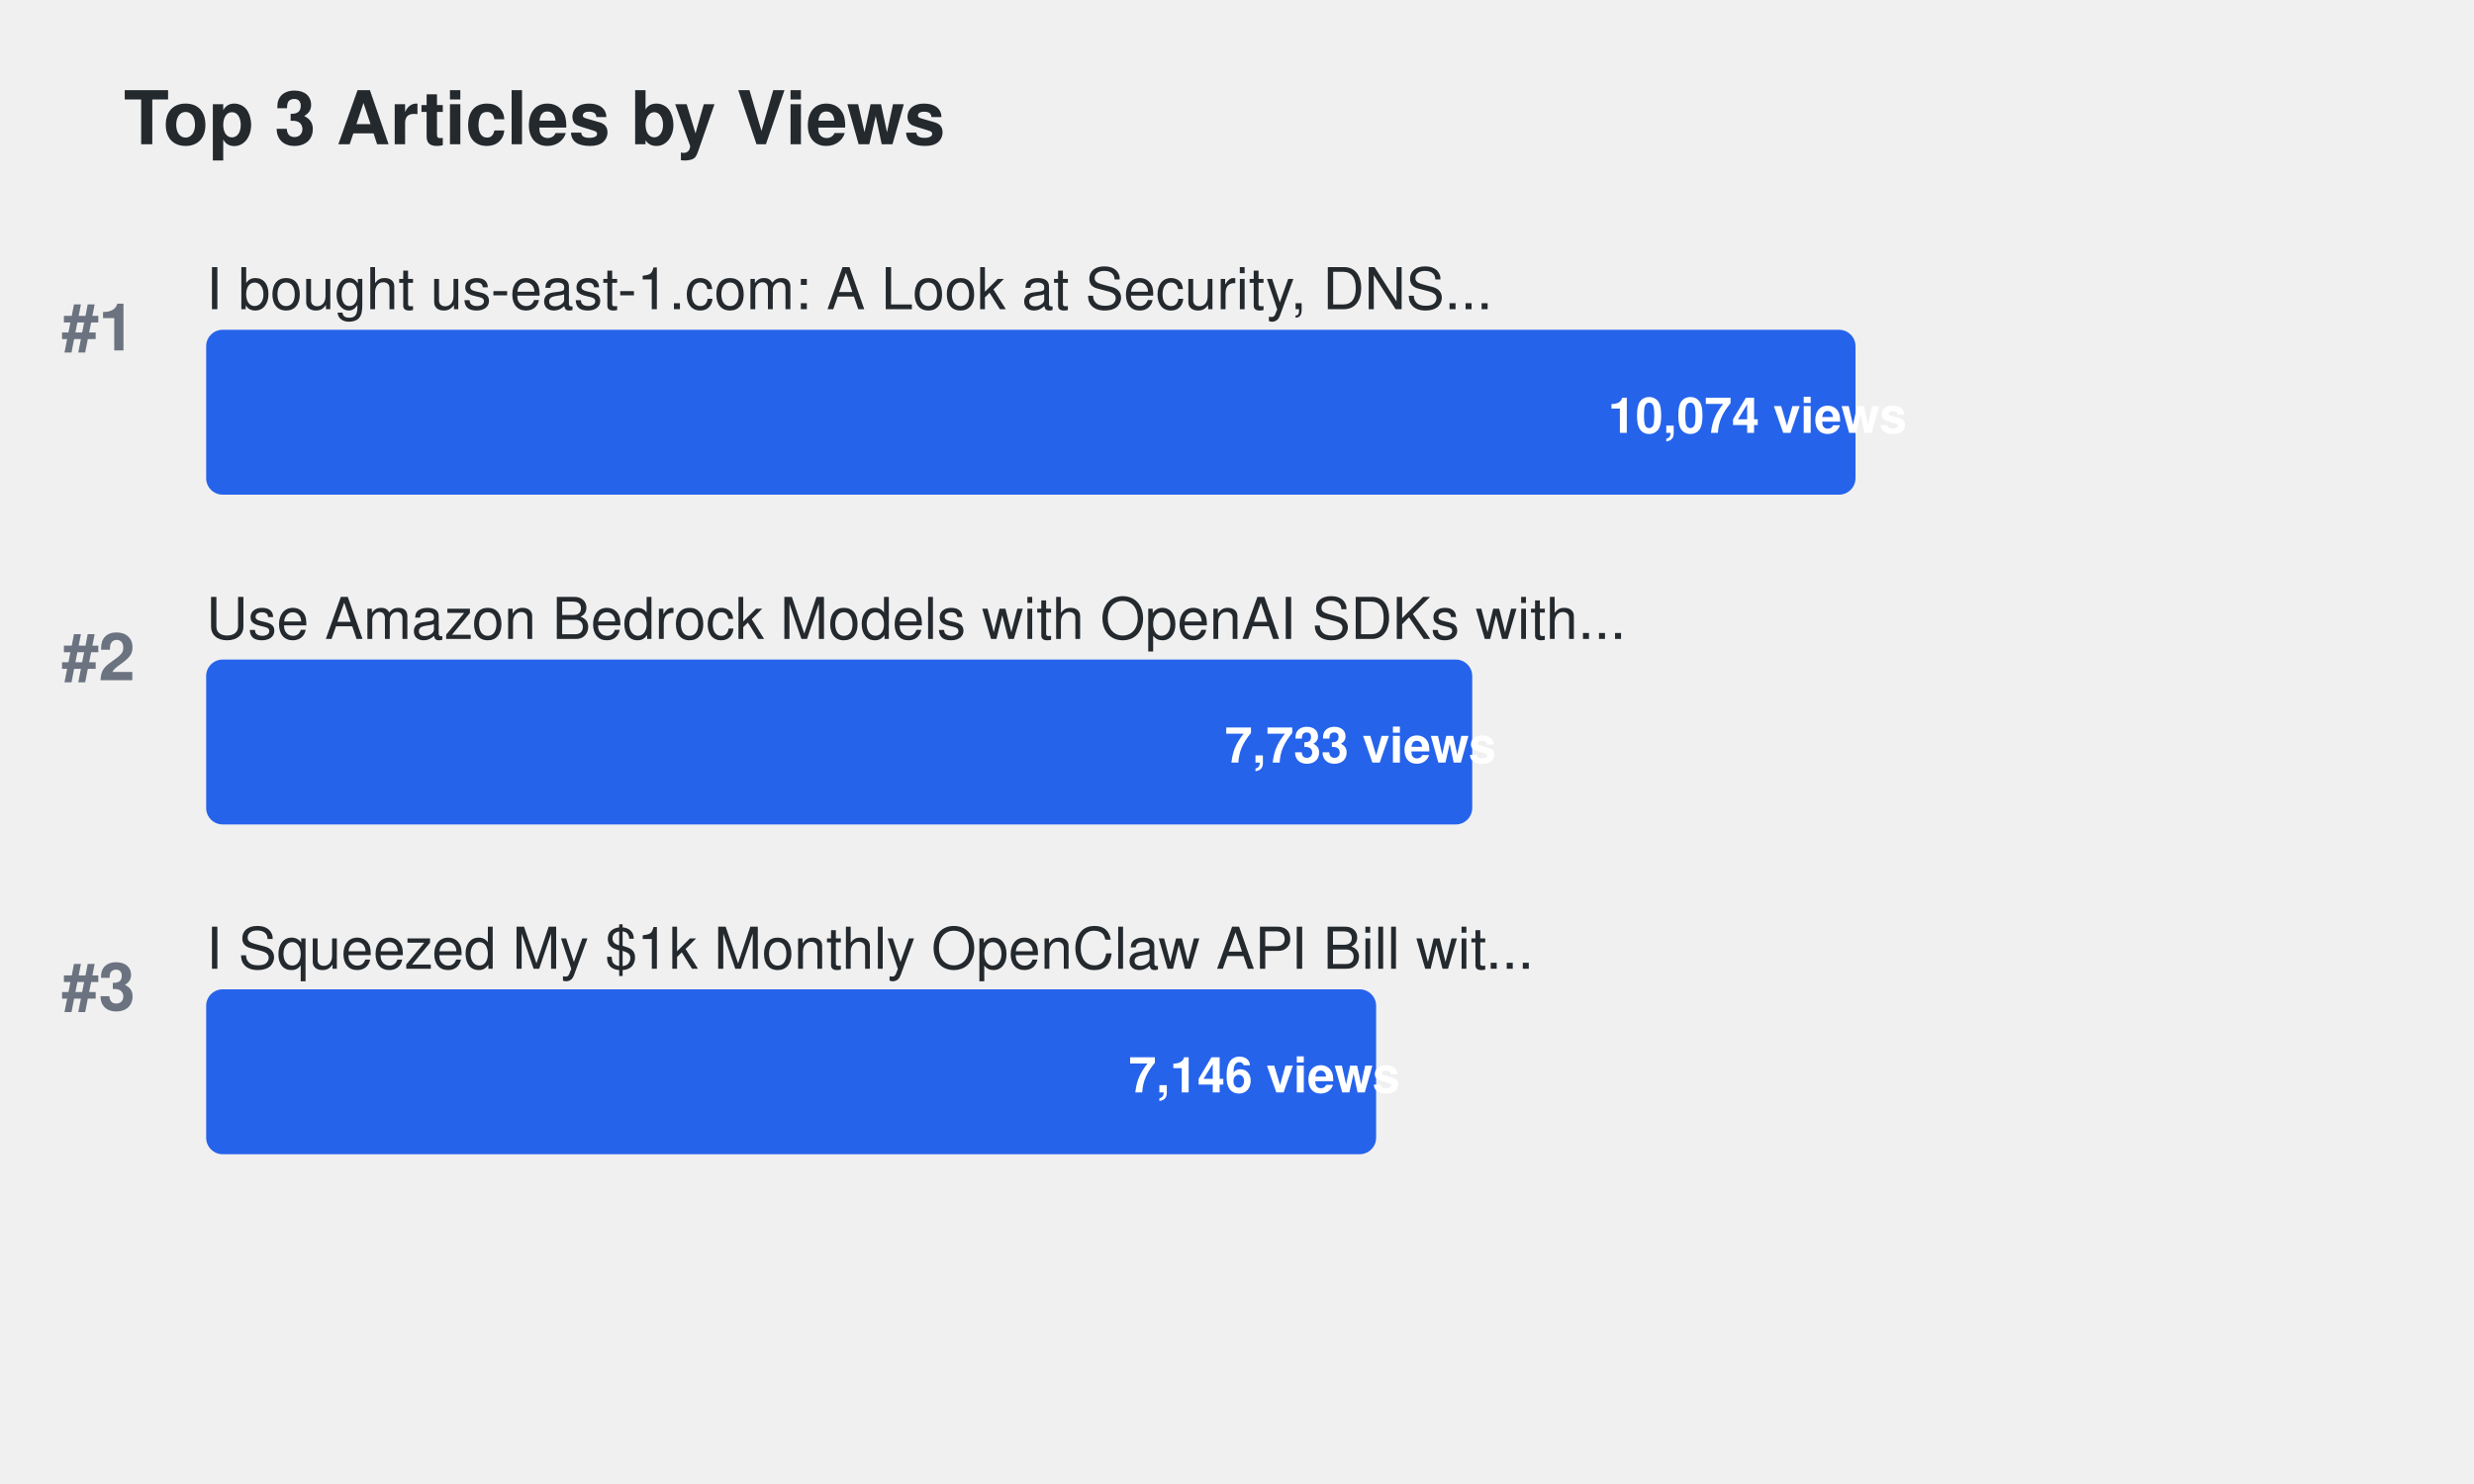
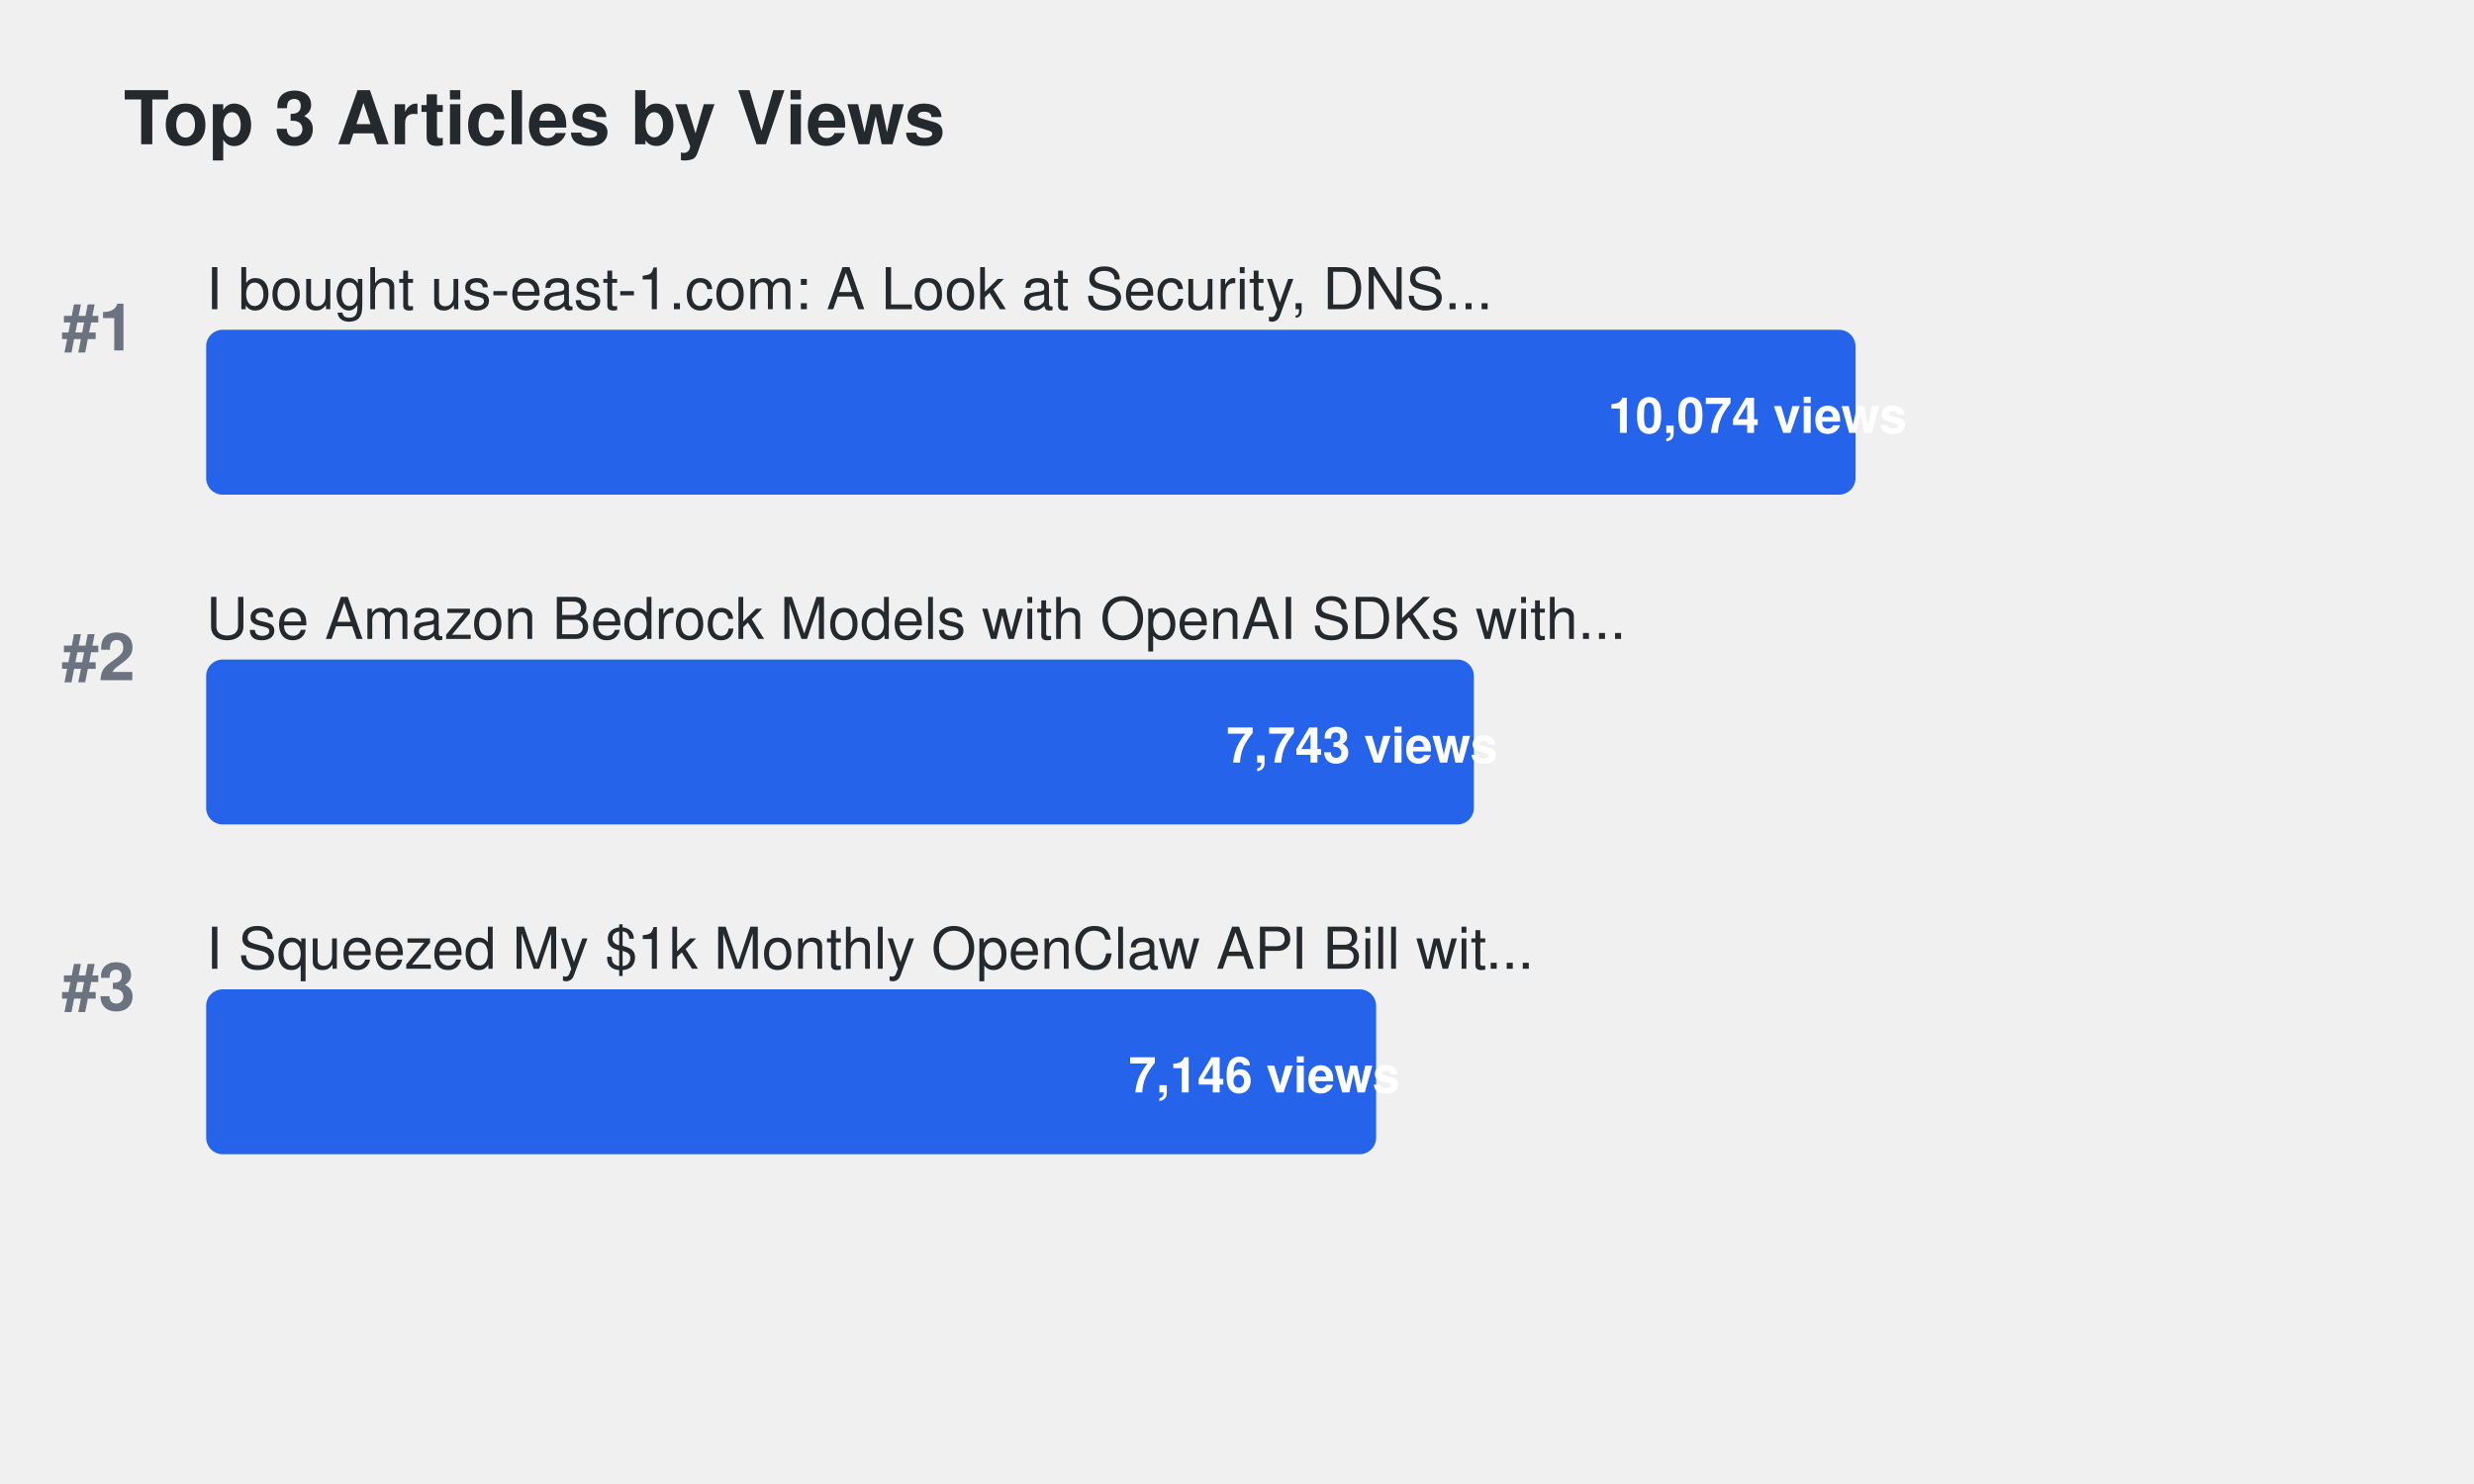
<svg xmlns="http://www.w3.org/2000/svg" width="600" height="360">
  <defs>
    <style>
.title { font-family: -apple-system, BlinkMacSystemFont, "Segoe UI", Helvetica, Arial, sans-serif; font-size: 18px; font-weight: 600; fill: #24292e; }
.article-title { font-family: -apple-system, BlinkMacSystemFont, "Segoe UI", Helvetica, Arial, sans-serif; font-size: 14px; font-weight: 500; fill: #24292e; }
.metric-value { font-family: -apple-system, BlinkMacSystemFont, "Segoe UI", Helvetica, Arial, sans-serif; font-size: 12px; font-weight: 600; fill: #ffffff; }
.rank { font-family: -apple-system, BlinkMacSystemFont, "Segoe UI", Helvetica, Arial, sans-serif; font-size: 16px; font-weight: 700; fill: #6b7280; }
.bar { rx: 4; ry: 4; }
.bar:hover { opacity: 0.8; cursor: pointer; }
a { text-decoration: none; }
a:hover .article-title { fill: #0969da; text-decoration: underline; }
a:hover .bar { opacity: 0.9; }
</style>
  </defs>
  <text x="30" y="35" class="title">Top 3 Articles by Views</text>
  <text x="15" y="85" class="rank">#1</text>
  <a href="https://dev.to/aws-builders/i-bought-us-east-1com-a-look-at-security-dns-traffic-and-protecting-aws-users-15ng" target="_blank">
    <text x="50" y="75" class="article-title">I bought us-east-1.com: A Look at Security, DNS...</text>
    <rect x="50" y="80" width="400.0" height="40" fill="#2563eb" class="bar">
</rect>
    <text x="390.0" y="105" class="metric-value" fill="#ffffff">10,074 views</text>
  </a>
  <text x="15" y="165" class="rank">#2</text>
  <a href="https://dev.to/aws-builders/use-amazon-bedrock-models-via-an-openai-api-compatible-serverless-endpoint-now-without-fixed-cost-5hf5" target="_blank">
    <text x="50" y="155" class="article-title">Use Amazon Bedrock Models with OpenAI SDKs with...</text>
-     <rect x="50" y="160" width="307.048" height="40" fill="#2563eb" class="bar">
+     <rect x="50" y="160" width="307.445" height="40" fill="#2563eb" class="bar">
</rect>
-     <text x="297.048" y="185" class="metric-value" fill="#ffffff">7,733 views</text>
+     <text x="297.445" y="185" class="metric-value" fill="#ffffff">7,743 views</text>
  </a>
  <text x="15" y="245" class="rank">#3</text>
  <a href="https://dev.to/aws-builders/i-squeezed-my-1k-monthly-openclaw-api-bill-with-20month-in-aws-credits-heres-the-exact-setup-3gj4" target="_blank">
    <text x="50" y="235" class="article-title">I Squeezed My $1k Monthly OpenClaw API Bill wit...</text>
    <rect x="50" y="240" width="283.74" height="40" fill="#2563eb" class="bar">
</rect>
    <text x="273.74" y="265" class="metric-value" fill="#ffffff">7,146 views</text>
  </a>
</svg>
